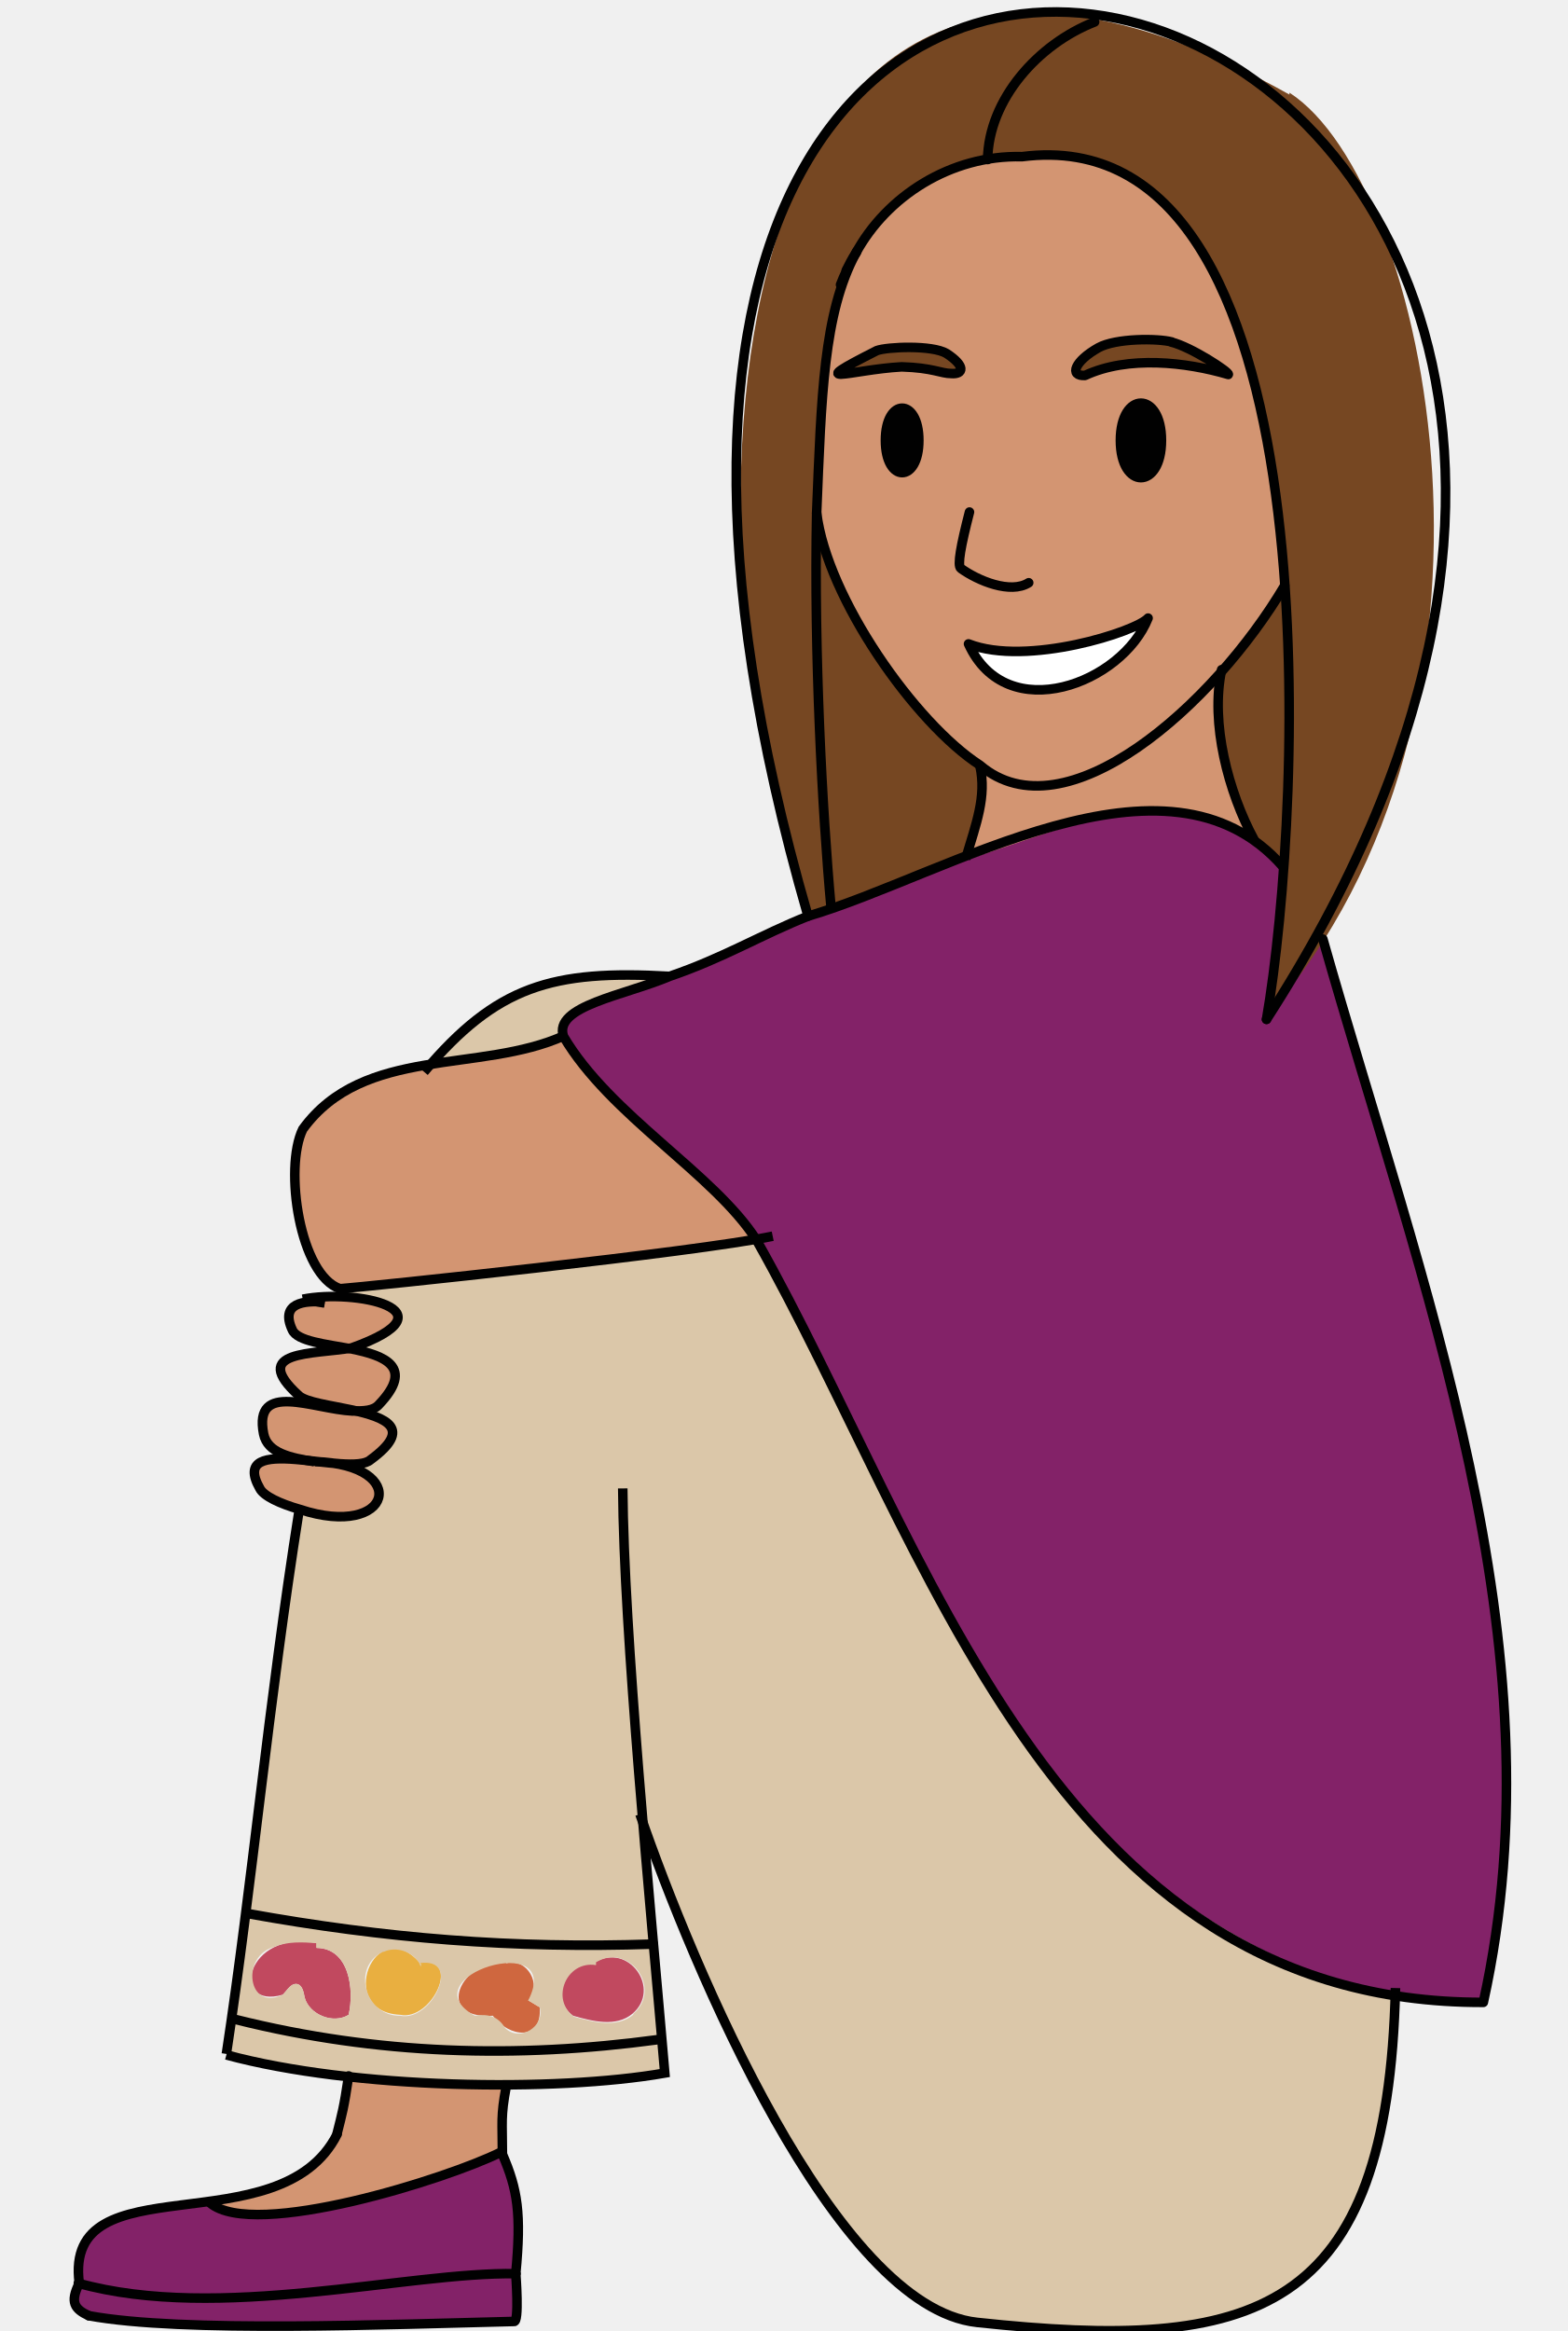
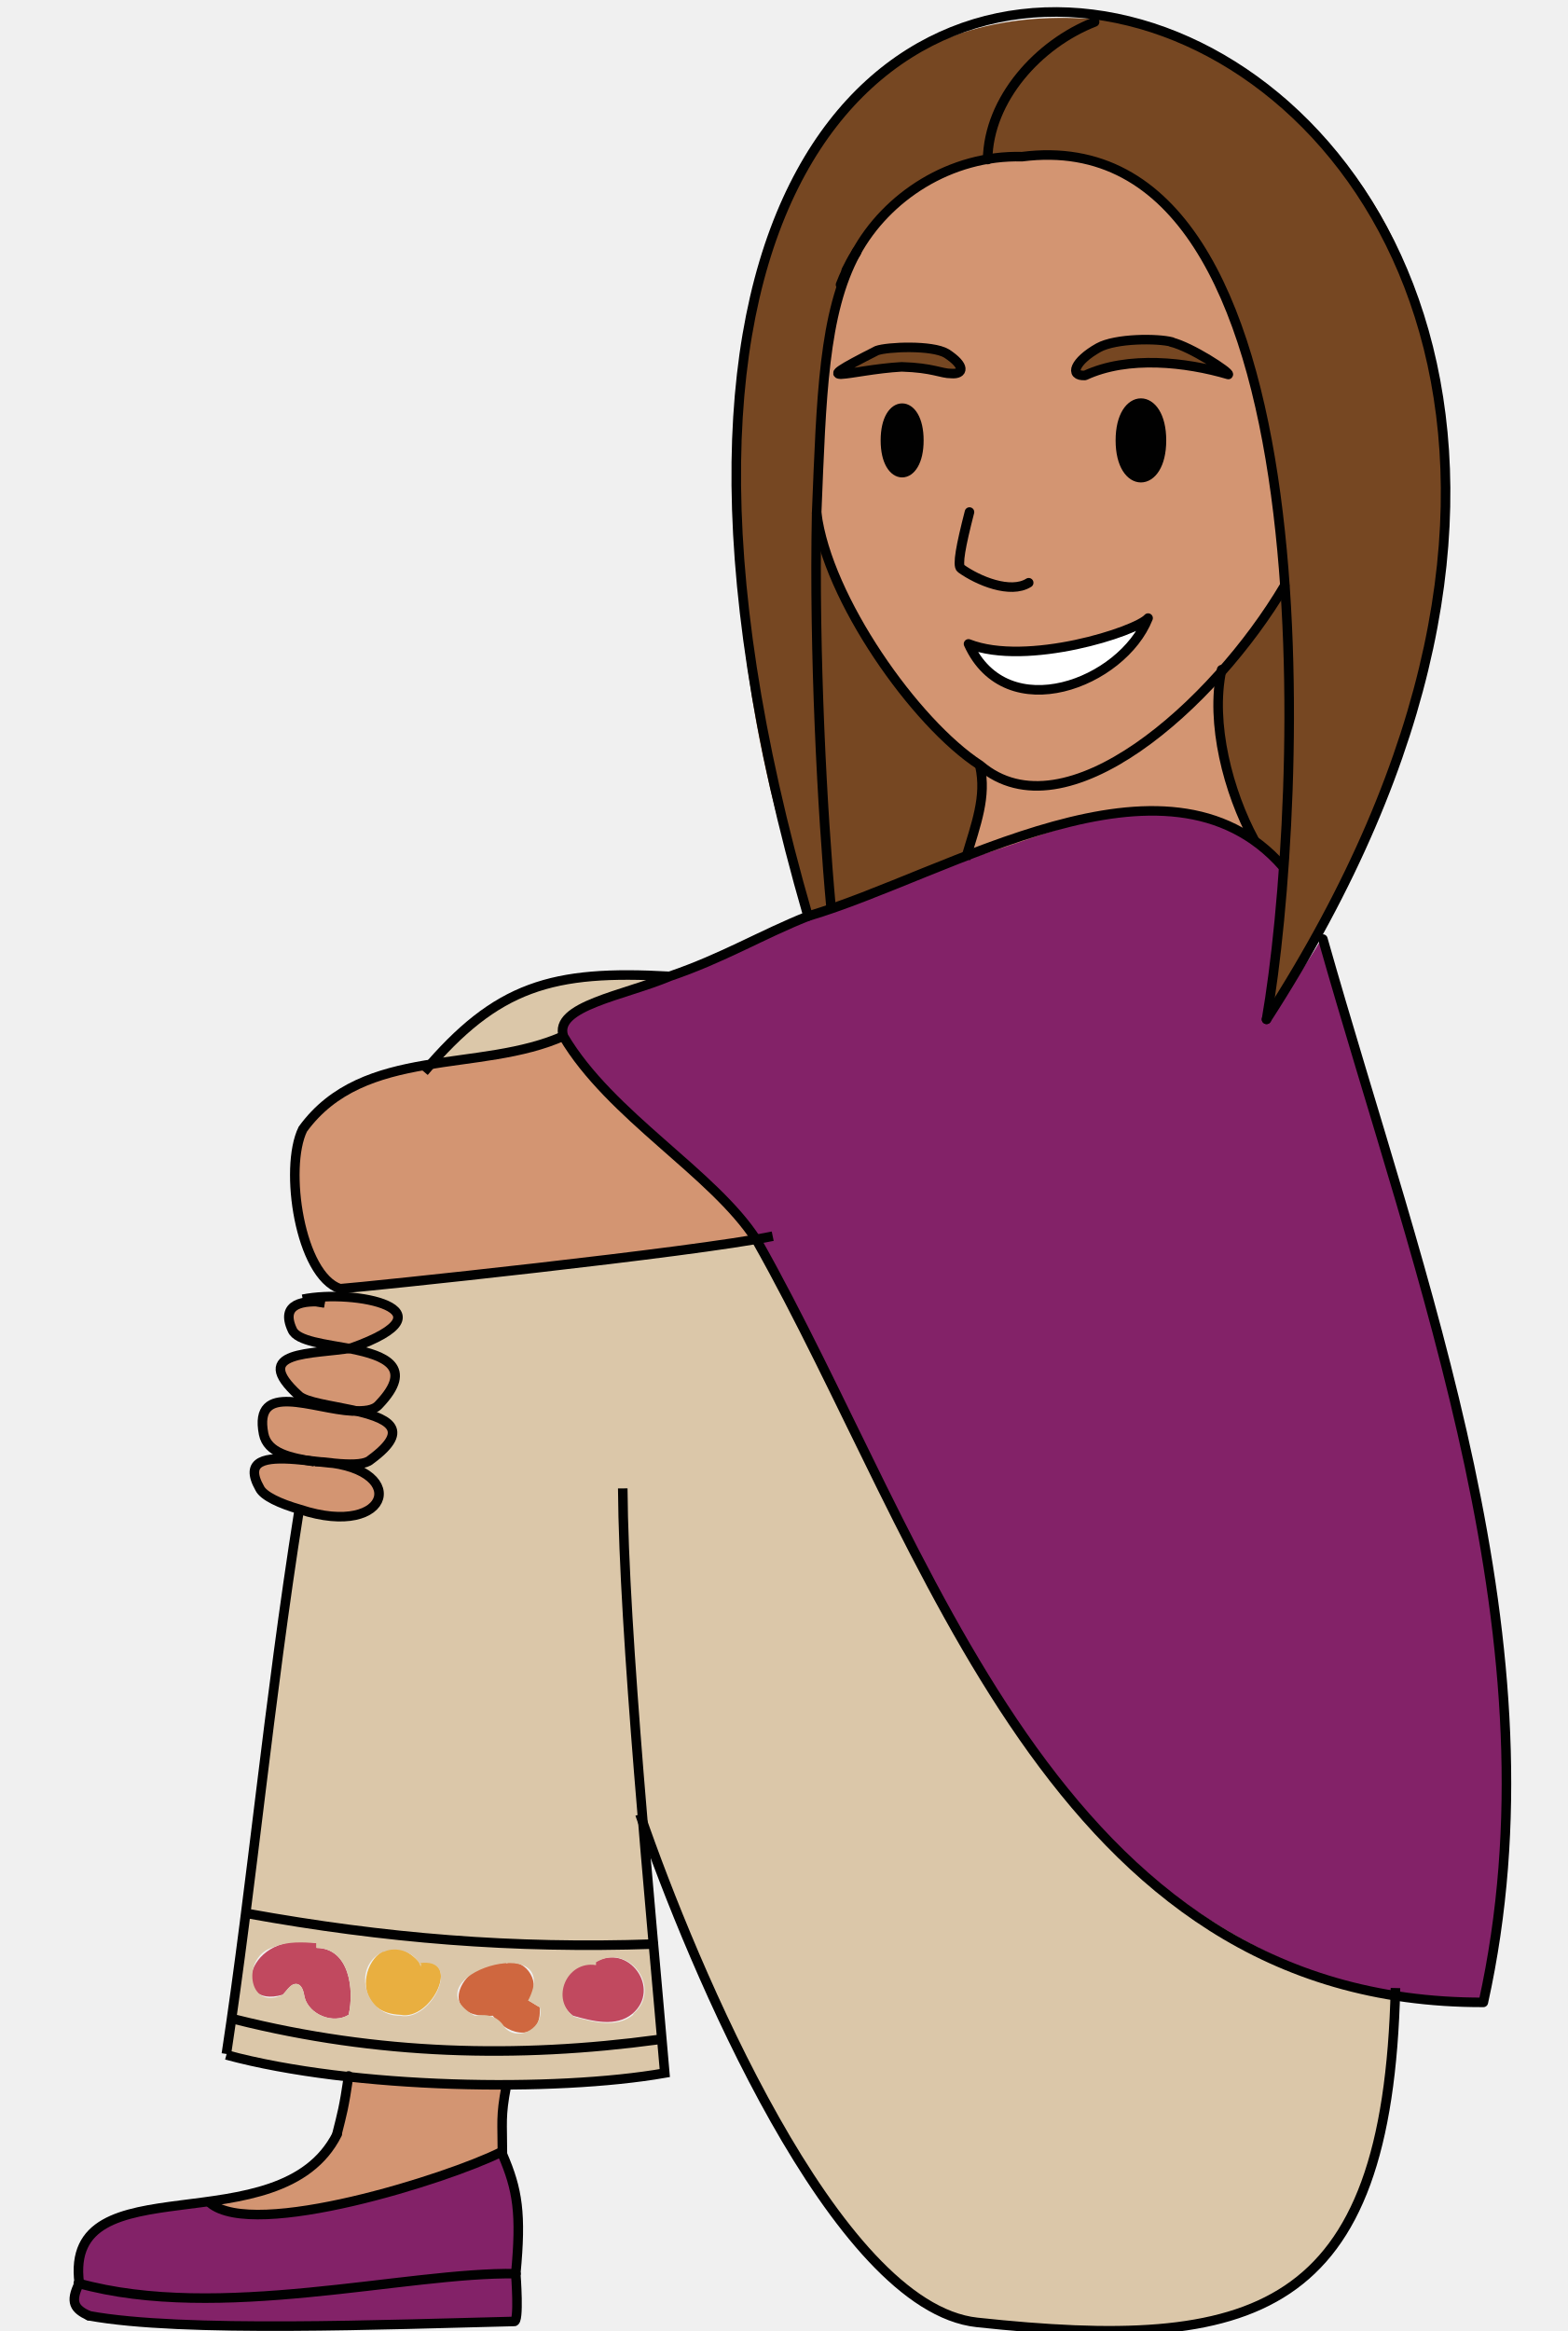
<svg xmlns="http://www.w3.org/2000/svg" id="Latin_America" width="164.1" height="244" viewBox="0 0 164.1 244">
  <defs>
    <style>.cls-1{stroke-linecap:round;stroke-linejoin:round;}.cls-1,.cls-2{fill:none;stroke:#010101;}.cls-2{stroke-miterlimit:10;}.cls-3{fill:#764722;}.cls-3,.cls-4,.cls-5,.cls-6,.cls-7,.cls-8,.cls-9,.cls-10,.cls-11{stroke-width:0px;}.cls-4{fill:#832268;}.cls-5{fill:#d39572;}.cls-6{fill:#dbc7a9;}.cls-7{fill:#c1495f;}.cls-8{fill:#cf673f;}.cls-9{fill:#fff;}.cls-10{fill:#e9af40;}.cls-11{fill:#010101;}</style>
  </defs>
  <path class="cls-4" d="m79.2,129.8c-4.2-7.3-17.3-13.4-20.4-22.6.4-1.4,6.9-3.6,11.2-5,10.8-4.4,20.3-9.3,31-12.3,10.4-3.5,24.9-9.6,33.3.8h.2c-.4,5.4-1.1,10.7-2,16,2.2-2.8,4.2-5.6,5.9-8.5,10.3,36,25.1,73.8,16.8,111.3-45.2,0-57.9-47.8-76.1-79.8Z" />
  <path class="cls-5" d="m127.9,70.2c2.1-2.5,4.3-5.4,6.6-8.8-2.5-19-4.7-47.1-27.5-44.9-7.5-.2-14.3,4.2-17.4,10.1-3.4,6.4-3.6,15-4.1,27.2,0,0,0,0,0,0,1.1,8.9,10.3,22,17.1,26.4h0c.7,3.3-.4,6-1.5,9.8,9.3-2.8,21.4-8.8,30.2-1.9-2.7-5-4.6-12.2-3.4-17.8Zm-13-33.7c4-2.2,11.9.2,13.7,2.7-.2.1-5.3-1.4-8-1.4-4.4.1-5.6,1.4-7,1.5-1.7.1-1.1-1.5,1.4-2.9Zm4.5,13.7c-2.8.1-2.8-8.1,0-8,2.7-.1,2.7,8.1,0,8Zm-25-.5c-2.2.1-2.2-7.1,0-7,2.2,0,2.2,7.1,0,7Zm5.2-10.5c-2.7-1.2-9.7-.4-12.1.2,1.5-2.3,8.2-4,11.6-2.3,2.1,1.2,1.8,2.2.5,2.1Zm1.8,28.3c6.1,2.4,17.6-1.3,18.8-2.7-2.7,6.8-14.8,11.5-18.8,2.7Z" />
  <path class="cls-11" d="m119.5,42.1c2.7-.1,2.7,8.1,0,8-2.8.1-2.8-8.1,0-8Z" />
  <path class="cls-9" d="m120.2,64.6c-2.7,6.8-14.8,11.5-18.8,2.7,6.1,2.4,17.6-1.3,18.8-2.7Z" />
-   <path class="cls-3" d="m135,9.9c-64.1-35.9-63.6,51.7-50.4,85.9,5.5-2.3,11.2-4.3,16.5-6,1.1-3.7,2.2-6.4,1.5-9.7h0c-6.8-4.5-16-17.6-17.1-26.5,0,0,0,0,0,0,.5-12.1.6-20.8,4.1-27.2,3.2-5.9,9.9-10.3,17.4-10.1,22.7-2.2,24.9,25.9,27.5,44.9-2.3,3.4-4.5,6.3-6.6,8.8-1.1,6.9.8,16.1,6.4,20.5h.2c-.4,5.4-1.1,10.7-2,16,28.6-32.1,17.1-87.4,2.5-96.8Z" />
+   <path class="cls-3" d="m134.5,10.4c-6.3-3.5-11.9-7.4-17.1-8.1-48.7-6.5-44.6,62.8-32.7,93.6,5.5-2.3,11.2-4.3,16.5-6,1.1-3.7,2.2-6.4,1.5-9.7h0c-6.8-4.5-16-17.6-17.1-26.5,0,0,0,0,0,0,.5-12.1.6-20.8,4.1-27.2,3.2-5.9,9.9-10.3,17.4-10.1,22.7-2.2,24.9,25.9,27.5,44.9-2.3,3.4-4.5,6.3-6.6,8.8-1.1,6.9.8,16.1,6.4,20.5h.2c-.4,5.4-1.1,10.7-2,16,12-17.4,20.4-43.2,18.3-63s-11.1-28.1-16.4-33.3Z" />
  <path class="cls-3" d="m128.6,39.2c-1.8-2.6-9.7-4.9-13.7-2.7-2.4,1.3-3,3-1.4,2.9,4.5-2.2,10.6-1.4,15-.1Z" />
  <path class="cls-3" d="m91.8,36.7c-7.9,4-2.8,2,2.6,1.7,3.3.1,4.1.7,5.2.7,1.3.1,1.5-.8-.5-2.1-1.5-.9-6.2-.7-7.3-.3Z" />
  <path class="cls-11" d="m94.4,42.6c2.2,0,2.2,7.1,0,7-2.2.1-2.2-7.1,0-7Z" />
  <path class="cls-5" d="m44.9,111.7c7.7-1.4,7.2-1.2,14.1-3.3,4.8,8.3,15.7,14.3,20.2,21.3-7.9,1.3-41.6,5.1-43.7,5.2-4.2-1.4-5.9-12.6-3.9-16.7,2.4-4.7,8.7-5.8,13.2-6.6Z" />
  <path class="cls-7" d="m62.3,205.7v-.3c3.5-2.1,7,2.8,3.9,5.4-1.7,1.4-4.1.8-6.2.2-2.5-1.8-.8-5.9,2.3-5.4Z" />
  <path class="cls-8" d="m53,205.5c2.2-.6,3.8,2.3,2.3,3.9.4.2.8.5,1.2.7.3,3.6-3.2,3.2-4.9.9-6.3.4-3.3-6,1.4-5.6Z" />
  <path class="cls-4" d="m54,238c.7-6.4,0-8.8-1.4-12.6-5.6,2.5-25.8,9.3-30.6,5.3h0c-5.3.1-15.5.9-13.7,8.3-3.5,6.6,19.3,3.9,29.5,4.2,7.3-.2,11.2.3,16-.3.6.2.2-5,.2-5h0Z" />
  <path class="cls-5" d="m53,218.2c-.5,3.2-.4,3.7-.4,7.1-5.6,2.5-25.8,9.3-30.6,5.3h0c8-1.1,14.2-4.5,14.5-13.3,5.9.7,11.5.9,16.5.9Z" />
  <path class="cls-10" d="m43.9,205.4c0,.1.2.3.2.4,0-.2-.1-.3-.2-.4,4.6-.7,1.3,6.2-2,5.5-6.8-.3-2.7-10.7,2-5.5Z" />
  <path class="cls-5" d="m39.7,146.9c3.7-3.9.6-5.1-2.9-5.8,11.2-4,.3-6.2-5.1-5.1l2.3.3c-2.1-.2-4.6,0-3.4,2.9.5,1.1,3.5,1.4,6.2,2-4,.7-10.8.2-5.4,5,1,.6,6.7,2.5,8.4.8Z" />
  <path class="cls-5" d="m27.7,150.1c.4,2,2.8,2.6,5.3,2.9-7.8-1.7-8.4,3.2-1.5,5h0c9.7,3.2,11.7-4.7,1.6-5,6.3,1.8,12.3-4.1,3.9-5.3-4.1-.2-10.4-3.2-9.3,2.4Z" />
  <path class="cls-7" d="m33.1,203.9c3.5,0,4,4.4,3.4,7-1.6,1-4.1,0-4.6-1.8-.1-.5-.2-1.2-.7-1.4-.7-.2-1.1.6-1.6,1.1-5.6,1.6-3.9-6.9,3.6-5.4v.5Z" />
  <path class="cls-6" d="m112.6,189c-15.8-16.5-21.3-40.5-33.3-59.2-7.9,1.3-41.6,5.1-43.7,5.2v.9c6.8-.2,8.7,3.1,1.3,5.3,3.5.7,6.6,1.8,2.9,5.8-.6.6-1.6.8-2.8.7,8.3,1.3,2.4,7.1-3.9,5.3,10.1.3,8,8.3-1.6,5-3.3,20.2-4.9,39.1-7.7,57,13.3,3.6,34.5,3.9,45.9,1.9-.7-8.1-1.6-17.3-2.3-26.3,5.5,15.7,20.4,51,35,52.4,28.4,3,42.8,0,43.7-34.2-12.8-2.3-24.7-10-33.5-19.9Zm-59.7,23.3c-.8-1.3-1.8-1.5-3.2-1.3-7.2-4.1,9.5-9.2,5.6-1.6.4.2.8.5,1.2.7.6,2-2.1,3.7-3.6,2.2Zm-12.7-8c1.3-.6,3,0,3.7,1.2,4.6-.7,1.3,6.2-2,5.5-3.6.1-5.2-5.1-1.8-6.7Zm26.1,6.6c-1.7,1.4-4.1.8-6.2.2-2.5-1.8-.8-5.9,2.3-5.4v-.3c3.5-2.1,7,2.8,3.9,5.4Zm-37.6-7.1c1.4-.6,3-.5,4.4-.4v.5c3.5,0,4,4.4,3.4,7-1.6,1-4.1,0-4.6-1.8-.1-.5-.2-1.2-.7-1.4-.7-.2-1.1.6-1.6,1.1-3.7,1.8-4.4-4.1-.9-5Z" />
  <path class="cls-6" d="m58.9,107.2c.4-1.4,6.9-3.6,11.2-5-12.1-.6-17.7.8-25.2,9.5,7.7-1.4,7.2-1.2,14.1-3.3-.2-.5-.2-.9-.1-1.3Z" />
  <path class="cls-6" d="m44.1,205.9c0-.2-.1-.3-.2-.4,0,.2.2.3.2.4Z" />
  <path class="cls-2" d="m80.9,129.4c-8.2,1.7-42.5,5.3-45.3,5.5-4.2-1.4-5.9-12.6-3.9-16.7,6.4-8.8,18.6-5.8,27.4-9.8" />
  <path class="cls-2" d="m31.3,158.2c-3.2,20.2-4.9,39-7.6,56.8" />
  <path class="cls-2" d="m23.7,215.1c13.3,3.6,34.5,3.9,45.9,1.9-1.5-17.5-4.3-46.1-4.4-61.2" />
  <path class="cls-2" d="m70.1,102.2c-12.3-.7-18.1,1-25.7,10" />
  <path class="cls-2" d="m146.1,208.1c-.8,34.4-14.8,38.1-43.8,35-14.9-1.6-29.8-37.3-35.3-53.2" />
  <path class="cls-2" d="m36.8,141.2c-2.7-.5-5.7-.8-6.2-2-1.3-2.8,1.2-3.1,3.4-2.9" />
  <path class="cls-2" d="m32.9,153c-2.5-.4-4.9-.9-5.3-2.9-1.1-5.6,5.2-2.6,9.3-2.4,1.2,0,2.2,0,2.8-.7,3.7-3.9.6-5.1-2.9-5.8" />
  <path class="cls-2" d="m31.7,136c5.4-1.1,16.3,1.1,5.1,5.1-4,.7-10.8.2-5.5,5,.8.7,3.3,1,5.6,1.5,3.5.8,6.4,1.9,1.9,5.2-2.1,1.9-15-3-11.6,3,.4.8,2.1,1.6,4.2,2.2h0c9.7,3.2,11.7-4.7,1.6-5" />
  <line class="cls-2" x1="34" y1="136.4" x2="31.7" y2="136" />
  <path class="cls-1" d="m85.5,53.7c1.1,8.9,10.3,22,17.1,26.4,8.9,7.6,24.5-6.3,31.9-18.8" />
  <path class="cls-1" d="m96.2,46.1c0,4.5-3.5,4.5-3.5,0,0-4.5,3.5-4.5,3.5,0Z" />
  <path class="cls-1" d="m121.6,46.1c0,5.2-4.3,5.2-4.3,0,0-5.2,4.3-5.2,4.3,0Z" />
  <path class="cls-1" d="m101.5,53.6c-.9,3.5-1.3,5.6-.9,5.9,1.8,1.3,5.2,2.7,7.1,1.5" />
  <path class="cls-1" d="m101.4,67.4c6.1,2.4,17.6-1.3,18.8-2.7-2.7,6.8-14.8,11.5-18.8,2.7Z" />
  <path class="cls-1" d="m89.6,26.5c3.2-5.9,9.9-10.3,17.4-10.1,32.9-4.2,29.4,68.4,25.6,90.3" />
  <path class="cls-1" d="m88.6,28.3c.3-.6.6-1.2,1-1.8" />
  <path class="cls-1" d="m88,29.8c.2-.5.4-1,.6-1.4" />
  <path class="cls-1" d="m91.8,36.7c-7.9,4-2.8,2,2.6,1.7,3.3.1,4.1.7,5.2.7,1.3.1,1.5-.8-.5-2.1-1.5-.9-6.2-.7-7.3-.3Z" />
  <path class="cls-1" d="m122.6,35.8c2.1.5,6.2,3.2,6,3.4-4.4-1.3-10.5-2-15,.1-1.7.1-1.1-1.5,1.4-2.9,1.8-1,6.2-1,7.7-.6Z" />
  <path class="cls-1" d="m132.6,106.7C205.1-5.6,40.9-55.2,84.6,95.9" />
  <path class="cls-1" d="m89.7,26.3c0,0,0,.1-.1.2-3.4,6.3-3.6,15-4.1,27.2,0,0,0,0,0,0-.3,14.7.6,31.4,1.5,41.2" />
  <path class="cls-1" d="m103.4,16.7c.1-6.3,5.3-12.1,11.2-14.4" />
  <path class="cls-1" d="m134.3,90.7c-12.2-13.9-35.1.9-49.7,5.2-4.8,1.9-8.9,4.4-14.5,6.3-4.7,2-12.2,3.1-11.1,6.3,4.9,8.3,15.7,14.3,20.2,21.3,18.1,32,30.9,79.9,76.1,79.8,8.3-37.5-6.6-75.3-16.8-111.3" />
  <path class="cls-1" d="m127.9,70.1c-1.2,5.6.7,12.8,3.4,17.8" />
  <path class="cls-2" d="m102.6,80.2c.7,3.2-.4,6-1.5,9.7" />
  <path class="cls-1" d="m52.6,225.5c0-3.4-.2-3.9.4-7.1" />
  <path class="cls-1" d="m36.5,217.3c-.5,3.4-.7,4-1.2,6" />
  <path class="cls-1" d="m52.6,225.5c1.6,3.7,2,6.2,1.4,12.5" />
  <path class="cls-1" d="m54,238c-11.4-.2-31.1,5.1-45.8,1" />
  <path class="cls-1" d="m9.3,242.4c9.7,1.8,31.6.9,44.5.6.6.2.2-5,.2-5" />
  <path class="cls-1" d="m8.3,239c-1,2-.5,2.7,1,3.4" />
  <path class="cls-1" d="m35.3,223.4c-6,11.9-28.7,2.7-27,15.6" />
  <path class="cls-1" d="m52.4,225.3c-5.4,2.7-25.8,9.2-30.4,5.3" />
  <path class="cls-1" d="m68.9,213.5c-14.8,2-29.4,1.6-44.2-2.1" />
  <path class="cls-1" d="m68.4,203.5c-14.7.5-28.1-.6-42.5-3.2" />
</svg>
